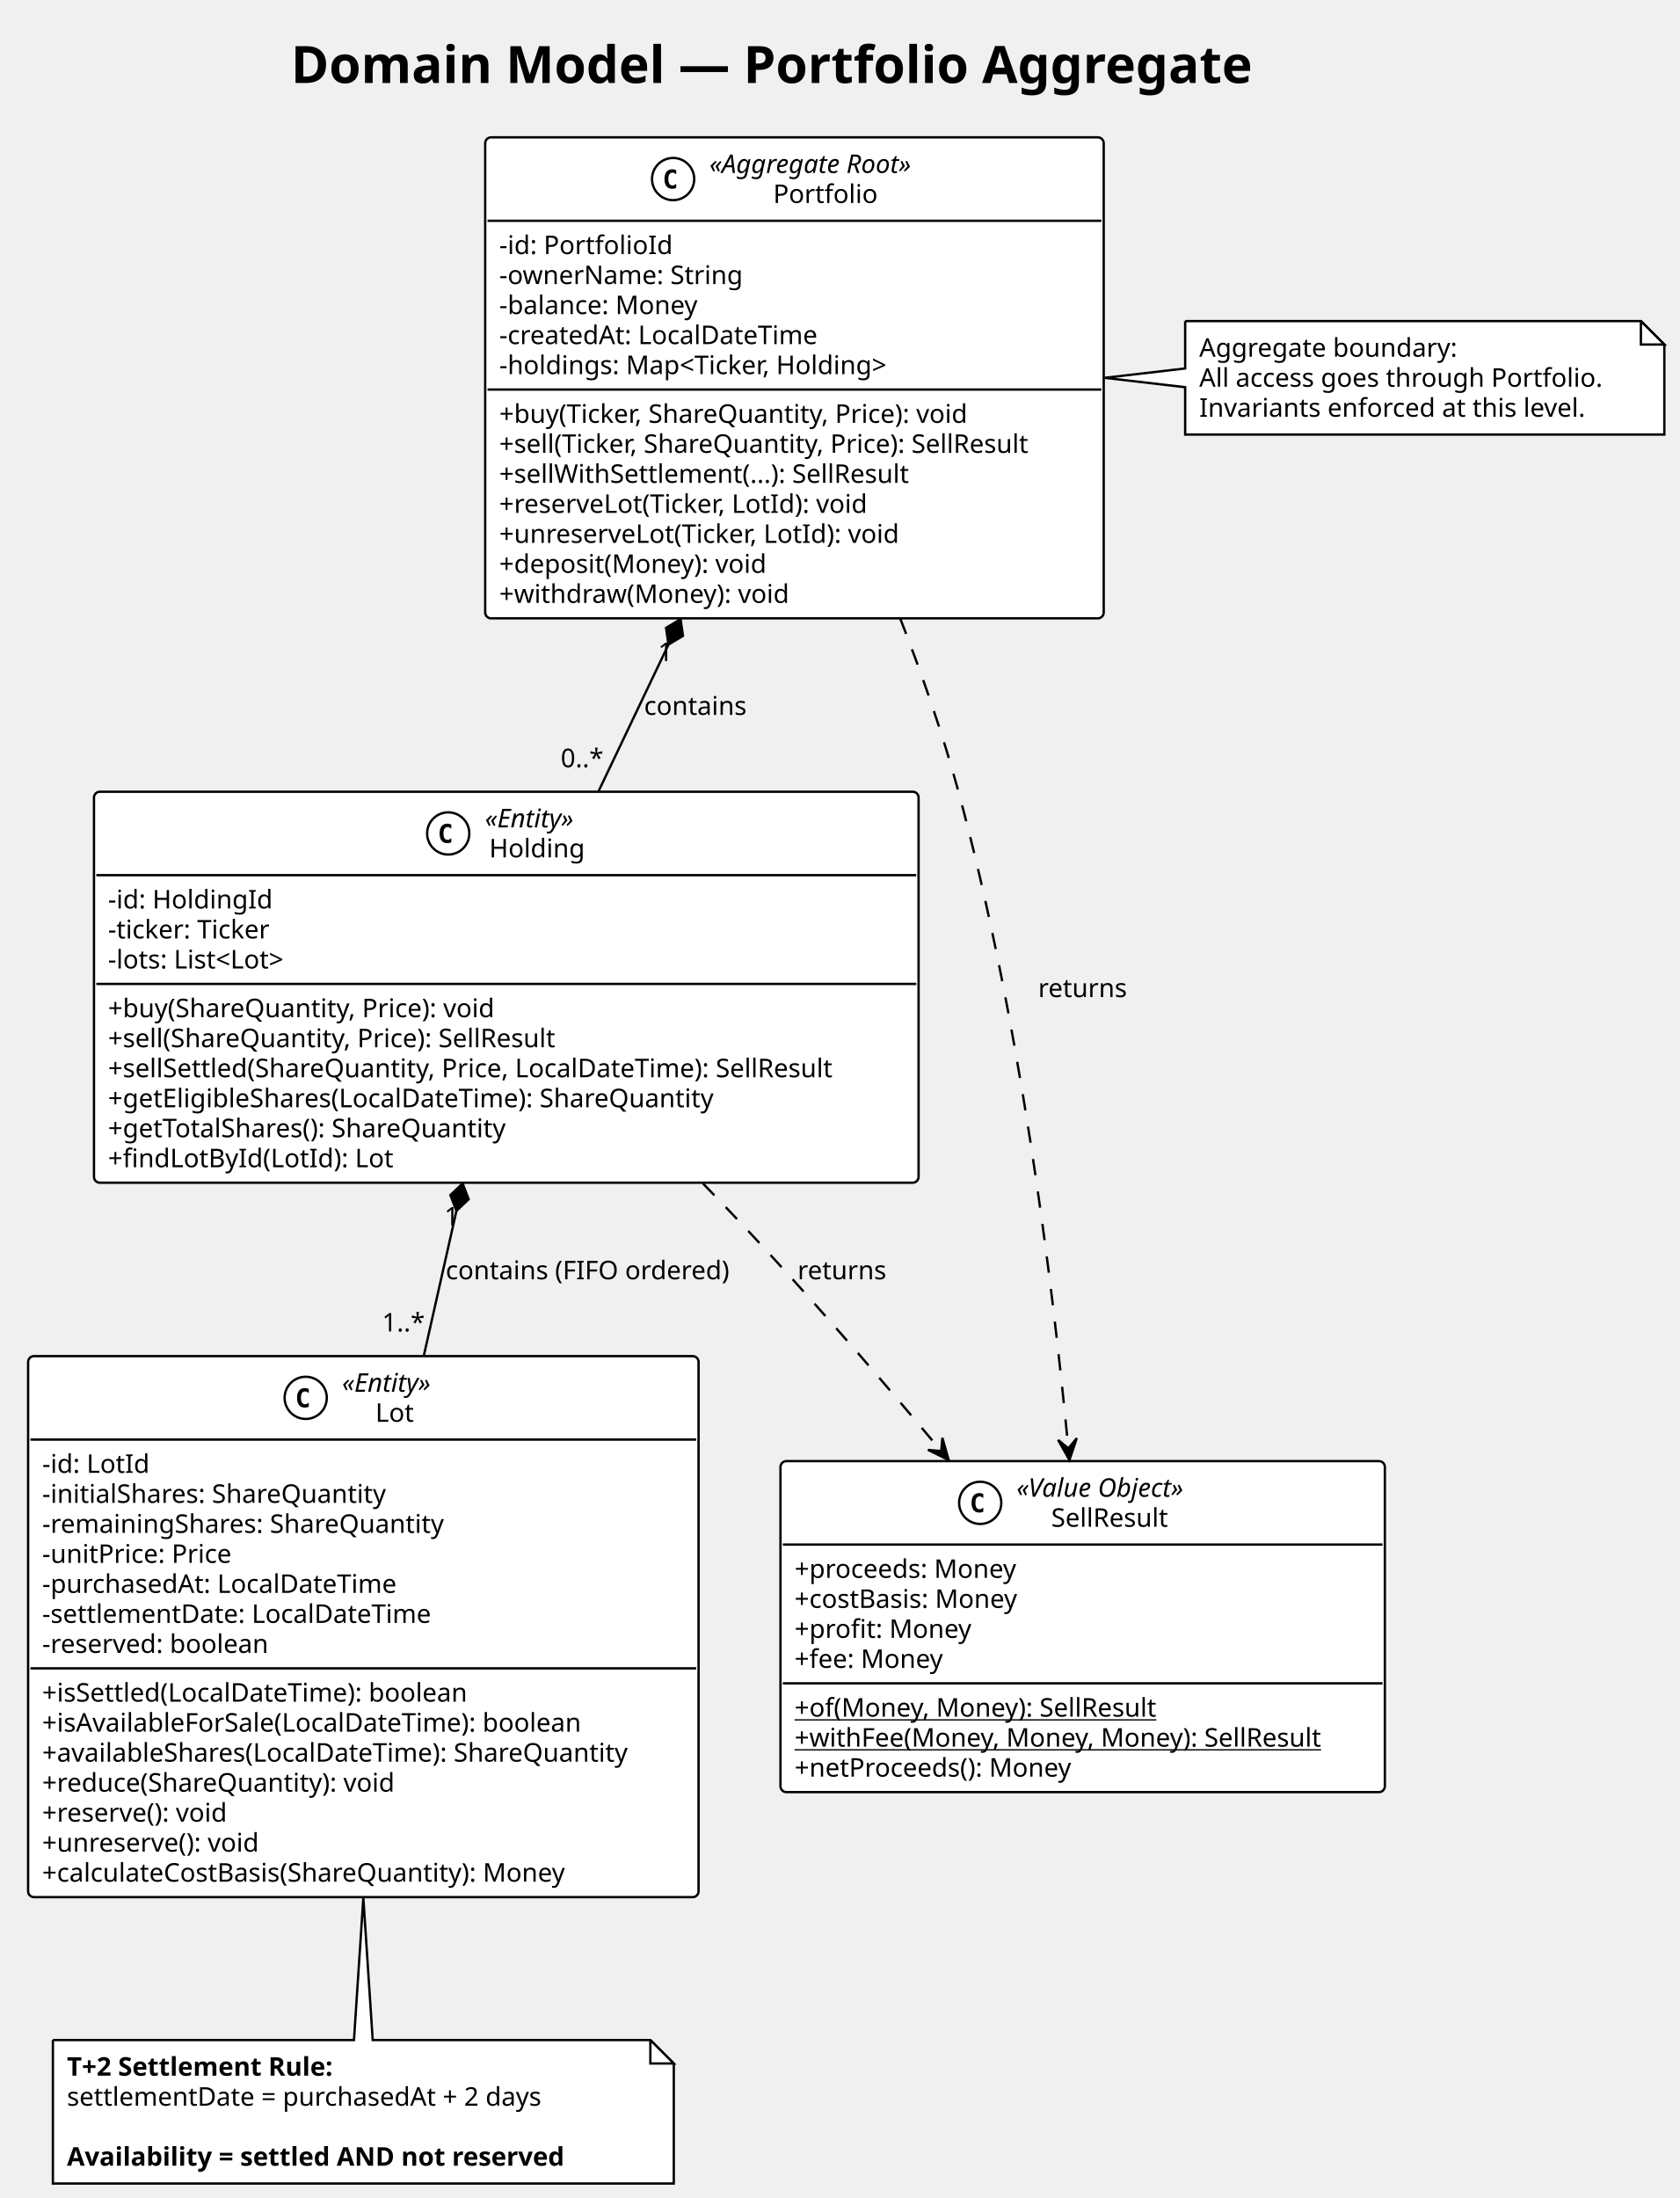
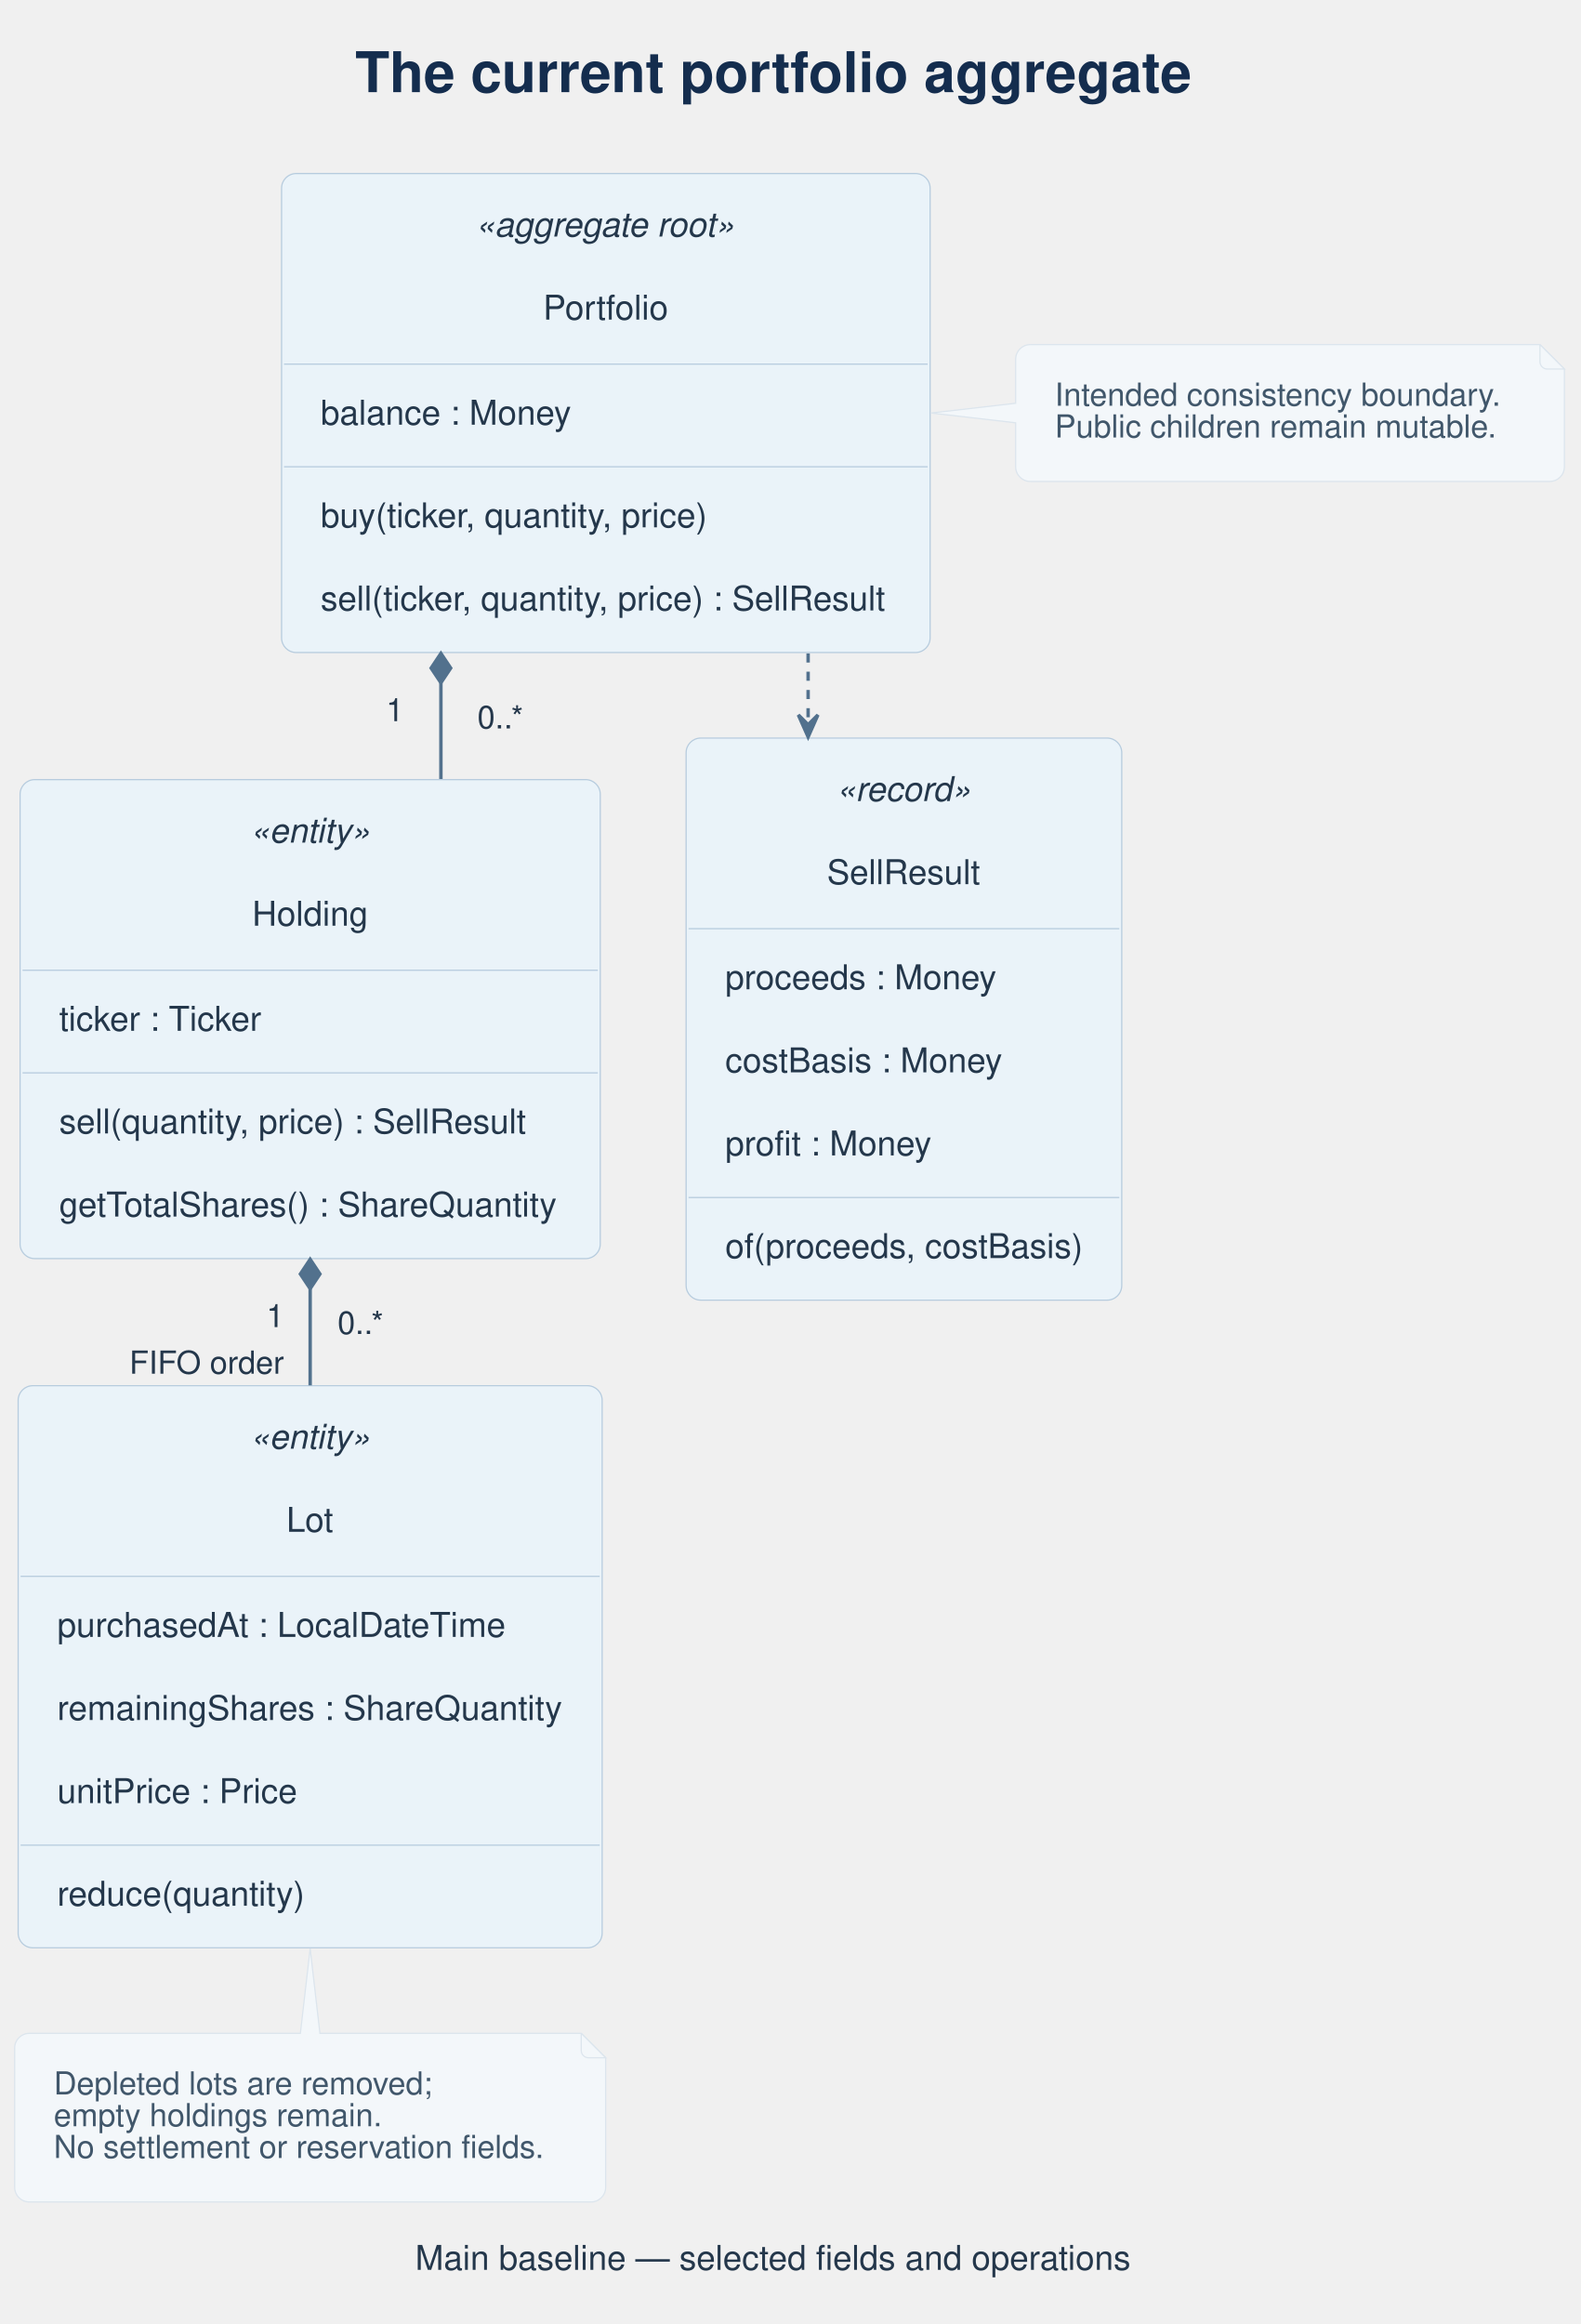
- <svg xmlns="http://www.w3.org/2000/svg" contentStyleType="text/css" data-diagram-type="CLASS" height="938px" preserveAspectRatio="none" style="width:717px;height:938px;background:#FFFFFF;" version="1.1" viewBox="0 0 717 938" width="717px" zoomAndPan="magnify">
+ <svg xmlns="http://www.w3.org/2000/svg" contentStyleType="text/css" data-diagram-type="CLASS" height="1783.125px" preserveAspectRatio="none" style="width:1213px;height:1783px;background:#FFFFFF;" version="1.1" viewBox="0 0 1213 1783" width="1213.125px" zoomAndPan="magnify">
  <defs />
  <g>
-     <g class="title" data-source-line="4">
-       <text fill="#000000" font-family="Verdana" font-size="22" font-weight="bold" lengthAdjust="spacing" textLength="460.013" x="124.155" y="35.421">Domain Model — Portfolio Aggregate</text>
+     <text fill="#142D4E" font-family="Helvetica" font-size="43.125" font-weight="bold" lengthAdjust="spacing" textLength="642.137" x="272.573" y="70.707">The current portfolio aggregate</text>
+     <g class="entity" data-entity="Portfolio" data-source-line="8" data-uid="ent0002" id="entity_Portfolio">
+       <rect fill="#EAF3F9" height="367.5" rx="11.25" ry="11.25" style="stroke:#B7CCDE;stroke-width:0.938;" width="497.649" x="216.056" y="133.125" />
+       <text fill="#24374B" font-family="Helvetica" font-size="26.25" font-style="italic" lengthAdjust="spacing" textLength="199.951" x="364.905" y="181.463">«aggregate root»</text>
+       <text fill="#24374B" font-family="Helvetica" font-size="26.25" lengthAdjust="spacing" textLength="96.297" x="416.733" y="245.213">Portfolio</text>
+       <line style="stroke:#B7CCDE;stroke-width:0.938;" x1="217.931" x2="711.831" y1="279.375" y2="279.375" />
+       <text fill="#24374B" font-family="Helvetica" font-size="26.25" lengthAdjust="spacing" textLength="192.62" x="246.056" y="325.838">balance : Money</text>
+       <line style="stroke:#B7CCDE;stroke-width:0.938;" x1="217.931" x2="711.831" y1="358.125" y2="358.125" />
+       <text fill="#24374B" font-family="Helvetica" font-size="26.25" lengthAdjust="spacing" textLength="300.529" x="246.056" y="404.588">buy(ticker, quantity, price)</text>
+       <text fill="#24374B" font-family="Helvetica" font-size="26.25" lengthAdjust="spacing" textLength="437.649" x="246.056" y="468.338">sell(ticker, quantity, price) : SellResult</text>
    </g>
-     <g class="entity" data-qualified-name="Portfolio" data-source-line="6" id="ent0002">
-       <rect fill="#FFFFFF" height="205.266" rx="2.5" ry="2.5" style="stroke:#000000;stroke-width:1;" width="263.974" x="207.08" y="58.609" />
-       <ellipse cx="287.28" cy="76.414" fill="#FFFFFF" rx="9" ry="9" style="stroke:#000000;stroke-width:1;" />
-       <path d="M288.592,80.18 Q288.217,80.383 287.796,80.477 Q287.389,80.57 286.921,80.57 Q285.311,80.57 284.452,79.508 Q283.592,78.43 283.592,76.414 Q283.592,74.383 284.452,73.32 Q285.311,72.242 286.921,72.242 Q287.389,72.242 287.796,72.352 Q288.217,72.445 288.592,72.633 L288.592,74.398 Q288.171,74.023 287.78,73.852 Q287.405,73.68 286.999,73.68 Q286.139,73.68 285.686,74.367 Q285.249,75.055 285.249,76.414 Q285.249,77.773 285.686,78.461 Q286.139,79.148 286.999,79.148 Q287.405,79.148 287.78,78.977 Q288.171,78.805 288.592,78.414 L288.592,80.18 Z " fill="#000000" />
-       <text fill="#000000" font-family="Verdana" font-size="11" font-style="italic" lengthAdjust="spacing" textLength="100.074" x="302.78" y="73.82">«Aggregate Root»</text>
-       <text fill="#000000" font-family="Verdana" font-size="11" lengthAdjust="spacing" textLength="45.644" x="329.995" y="86.624">Portfolio</text>
-       <line style="stroke:#000000;stroke-width:1;" x1="208.08" x2="470.054" y1="94.219" y2="94.219" />
-       <text fill="#000000" font-family="Verdana" font-size="11" lengthAdjust="spacing" textLength="77.081" x="213.08" y="108.429">-id: PortfolioId</text>
-       <text fill="#000000" font-family="Verdana" font-size="11" lengthAdjust="spacing" textLength="110.44" x="213.08" y="121.234">-ownerName: String</text>
-       <text fill="#000000" font-family="Verdana" font-size="11" lengthAdjust="spacing" textLength="90.949" x="213.08" y="134.039">-balance: Money</text>
-       <text fill="#000000" font-family="Verdana" font-size="11" lengthAdjust="spacing" textLength="147.404" x="213.08" y="146.843">-createdAt: LocalDateTime</text>
-       <text fill="#000000" font-family="Verdana" font-size="11" lengthAdjust="spacing" textLength="181.828" x="213.08" y="159.648">-holdings: Map&lt;Ticker, Holding&gt;</text>
-       <line style="stroke:#000000;stroke-width:1;" x1="208.08" x2="470.054" y1="166.242" y2="166.242" />
-       <text fill="#000000" font-family="Verdana" font-size="11" lengthAdjust="spacing" textLength="222.761" x="213.08" y="180.453">+buy(Ticker, ShareQuantity, Price): void</text>
-       <text fill="#000000" font-family="Verdana" font-size="11" lengthAdjust="spacing" textLength="251.974" x="213.08" y="193.257">+sell(Ticker, ShareQuantity, Price): SellResult</text>
-       <text fill="#000000" font-family="Verdana" font-size="11" lengthAdjust="spacing" textLength="194.632" x="213.08" y="206.062">+sellWithSettlement(...): SellResult</text>
-       <text fill="#000000" font-family="Verdana" font-size="11" lengthAdjust="spacing" textLength="174.915" x="213.08" y="218.867">+reserveLot(Ticker, LotId): void</text>
-       <text fill="#000000" font-family="Verdana" font-size="11" lengthAdjust="spacing" textLength="188.858" x="213.08" y="231.671">+unreserveLot(Ticker, LotId): void</text>
-       <text fill="#000000" font-family="Verdana" font-size="11" lengthAdjust="spacing" textLength="125.313" x="213.08" y="244.476">+deposit(Money): void</text>
-       <text fill="#000000" font-family="Verdana" font-size="11" lengthAdjust="spacing" textLength="135.33" x="213.08" y="257.281">+withdraw(Money): void</text>
+     <g class="entity" data-entity="Holding" data-source-line="13" data-uid="ent0003" id="entity_Holding">
+       <rect fill="#EAF3F9" height="367.5" rx="11.25" ry="11.25" style="stroke:#B7CCDE;stroke-width:0.938;" width="445.188" x="15.412" y="598.125" />
+       <text fill="#24374B" font-family="Helvetica" font-size="26.25" font-style="italic" lengthAdjust="spacing" textLength="91.939" x="192.037" y="646.463">«entity»</text>
+       <text fill="#24374B" font-family="Helvetica" font-size="26.25" lengthAdjust="spacing" textLength="89.017" x="193.498" y="710.213">Holding</text>
+       <line style="stroke:#B7CCDE;stroke-width:0.938;" x1="17.288" x2="458.726" y1="744.375" y2="744.375" />
+       <text fill="#24374B" font-family="Helvetica" font-size="26.25" lengthAdjust="spacing" textLength="156.052" x="45.413" y="790.838">ticker : Ticker</text>
+       <line style="stroke:#B7CCDE;stroke-width:0.938;" x1="17.288" x2="458.726" y1="823.125" y2="823.125" />
+       <text fill="#24374B" font-family="Helvetica" font-size="26.25" lengthAdjust="spacing" textLength="360.348" x="45.413" y="869.588">sell(quantity, price) : SellResult</text>
+       <text fill="#24374B" font-family="Helvetica" font-size="26.25" lengthAdjust="spacing" textLength="385.188" x="45.413" y="933.338">getTotalShares() : ShareQuantity</text>
    </g>
-     <g class="entity" data-qualified-name="Holding" data-source-line="21" id="ent0003">
-       <rect fill="#FFFFFF" height="166.852" rx="2.5" ry="2.5" style="stroke:#000000;stroke-width:1;" width="351.926" x="40.11" y="337.869" />
-       <ellipse cx="191.298" cy="355.674" fill="#FFFFFF" rx="9" ry="9" style="stroke:#000000;stroke-width:1;" />
-       <path d="M192.61,359.44 Q192.235,359.643 191.813,359.737 Q191.407,359.83 190.938,359.83 Q189.329,359.83 188.47,358.768 Q187.61,357.69 187.61,355.674 Q187.61,353.643 188.47,352.58 Q189.329,351.502 190.938,351.502 Q191.407,351.502 191.813,351.612 Q192.235,351.705 192.61,351.893 L192.61,353.658 Q192.188,353.283 191.798,353.112 Q191.423,352.94 191.017,352.94 Q190.157,352.94 189.704,353.627 Q189.267,354.315 189.267,355.674 Q189.267,357.033 189.704,357.721 Q190.157,358.408 191.017,358.408 Q191.423,358.408 191.798,358.237 Q192.188,358.065 192.61,357.674 L192.61,359.44 Z " fill="#000000" />
-       <text fill="#000000" font-family="Verdana" font-size="11" font-style="italic" lengthAdjust="spacing" textLength="45.692" x="206.977" y="353.08">«Entity»</text>
-       <text fill="#000000" font-family="Verdana" font-size="11" lengthAdjust="spacing" textLength="42.05" x="208.798" y="365.885">Holding</text>
-       <line style="stroke:#000000;stroke-width:1;" x1="41.11" x2="391.036" y1="373.479" y2="373.479" />
-       <text fill="#000000" font-family="Verdana" font-size="11" lengthAdjust="spacing" textLength="73.487" x="46.11" y="387.689">-id: HoldingId</text>
-       <text fill="#000000" font-family="Verdana" font-size="11" lengthAdjust="spacing" textLength="75.732" x="46.11" y="400.494">-ticker: Ticker</text>
-       <text fill="#000000" font-family="Verdana" font-size="11" lengthAdjust="spacing" textLength="85.835" x="46.11" y="413.299">-lots: List&lt;Lot&gt;</text>
-       <line style="stroke:#000000;stroke-width:1;" x1="41.11" x2="391.036" y1="419.893" y2="419.893" />
-       <text fill="#000000" font-family="Verdana" font-size="11" lengthAdjust="spacing" textLength="182.284" x="46.11" y="434.103">+buy(ShareQuantity, Price): void</text>
-       <text fill="#000000" font-family="Verdana" font-size="11" lengthAdjust="spacing" textLength="211.498" x="46.11" y="446.908">+sell(ShareQuantity, Price): SellResult</text>
-       <text fill="#000000" font-family="Verdana" font-size="11" lengthAdjust="spacing" textLength="339.926" x="46.11" y="459.713">+sellSettled(ShareQuantity, Price, LocalDateTime): SellResult</text>
-       <text fill="#000000" font-family="Verdana" font-size="11" lengthAdjust="spacing" textLength="282.46" x="46.11" y="472.517">+getEligibleShares(LocalDateTime): ShareQuantity</text>
-       <text fill="#000000" font-family="Verdana" font-size="11" lengthAdjust="spacing" textLength="187.859" x="46.11" y="485.322">+getTotalShares(): ShareQuantity</text>
-       <text fill="#000000" font-family="Verdana" font-size="11" lengthAdjust="spacing" textLength="131.909" x="46.11" y="498.127">+findLotById(LotId): Lot</text>
+     <g class="entity" data-entity="Lot" data-source-line="18" data-uid="ent0004" id="entity_Lot">
+       <rect fill="#EAF3F9" height="431.25" rx="11.25" ry="11.25" style="stroke:#B7CCDE;stroke-width:0.938;" width="448.123" x="13.931" y="1063.125" />
+       <text fill="#24374B" font-family="Helvetica" font-size="26.25" font-style="italic" lengthAdjust="spacing" textLength="91.939" x="192.023" y="1111.463">«entity»</text>
+       <text fill="#24374B" font-family="Helvetica" font-size="26.25" lengthAdjust="spacing" textLength="36.491" x="219.747" y="1175.213">Lot</text>
+       <line style="stroke:#B7CCDE;stroke-width:0.938;" x1="15.806" x2="460.179" y1="1209.375" y2="1209.375" />
+       <text fill="#24374B" font-family="Helvetica" font-size="26.25" lengthAdjust="spacing" textLength="345.8" x="43.931" y="1255.838">purchasedAt : LocalDateTime</text>
+       <text fill="#24374B" font-family="Helvetica" font-size="26.25" lengthAdjust="spacing" textLength="388.123" x="43.931" y="1319.588">remainingShares : ShareQuantity</text>
+       <text fill="#24374B" font-family="Helvetica" font-size="26.25" lengthAdjust="spacing" textLength="183.814" x="43.931" y="1383.338">unitPrice : Price</text>
+       <line style="stroke:#B7CCDE;stroke-width:0.938;" x1="15.806" x2="460.179" y1="1415.625" y2="1415.625" />
+       <text fill="#24374B" font-family="Helvetica" font-size="26.25" lengthAdjust="spacing" textLength="189.684" x="43.931" y="1462.088">reduce(quantity)</text>
    </g>
-     <g class="entity" data-qualified-name="Lot" data-source-line="33" id="ent0004">
-       <rect fill="#FFFFFF" height="230.875" rx="2.5" ry="2.5" style="stroke:#000000;stroke-width:1;" width="286.141" x="12" y="578.729" />
-       <ellipse cx="130.474" cy="596.534" fill="#FFFFFF" rx="9" ry="9" style="stroke:#000000;stroke-width:1;" />
-       <path d="M131.787,600.3 Q131.412,600.503 130.99,600.597 Q130.584,600.69 130.115,600.69 Q128.506,600.69 127.646,599.628 Q126.787,598.55 126.787,596.534 Q126.787,594.503 127.646,593.44 Q128.506,592.362 130.115,592.362 Q130.584,592.362 130.99,592.472 Q131.412,592.565 131.787,592.753 L131.787,594.518 Q131.365,594.143 130.974,593.972 Q130.599,593.8 130.193,593.8 Q129.334,593.8 128.881,594.487 Q128.443,595.175 128.443,596.534 Q128.443,597.893 128.881,598.581 Q129.334,599.268 130.193,599.268 Q130.599,599.268 130.974,599.097 Q131.365,598.925 131.787,598.534 L131.787,600.3 Z " fill="#000000" />
-       <text fill="#000000" font-family="Verdana" font-size="11" font-style="italic" lengthAdjust="spacing" textLength="45.692" x="145.974" y="593.94">«Entity»</text>
-       <text fill="#000000" font-family="Verdana" font-size="11" lengthAdjust="spacing" textLength="17.171" x="160.235" y="606.745">Lot</text>
-       <line style="stroke:#000000;stroke-width:1;" x1="13" x2="297.141" y1="614.339" y2="614.339" />
-       <text fill="#000000" font-family="Verdana" font-size="11" lengthAdjust="spacing" textLength="48.608" x="18" y="628.549">-id: LotId</text>
-       <text fill="#000000" font-family="Verdana" font-size="11" lengthAdjust="spacing" textLength="158.657" x="18" y="641.354">-initialShares: ShareQuantity</text>
-       <text fill="#000000" font-family="Verdana" font-size="11" lengthAdjust="spacing" textLength="184.191" x="18" y="654.159">-remainingShares: ShareQuantity</text>
-       <text fill="#000000" font-family="Verdana" font-size="11" lengthAdjust="spacing" textLength="86.539" x="18" y="666.963">-unitPrice: Price</text>
-       <text fill="#000000" font-family="Verdana" font-size="11" lengthAdjust="spacing" textLength="162.981" x="18" y="679.768">-purchasedAt: LocalDateTime</text>
-       <text fill="#000000" font-family="Verdana" font-size="11" lengthAdjust="spacing" textLength="179.432" x="18" y="692.573">-settlementDate: LocalDateTime</text>
-       <text fill="#000000" font-family="Verdana" font-size="11" lengthAdjust="spacing" textLength="103.721" x="18" y="705.377">-reserved: boolean</text>
-       <line style="stroke:#000000;stroke-width:1;" x1="13" x2="297.141" y1="711.972" y2="711.972" />
-       <text fill="#000000" font-family="Verdana" font-size="11" lengthAdjust="spacing" textLength="199.203" x="18" y="726.182">+isSettled(LocalDateTime): boolean</text>
-       <text fill="#000000" font-family="Verdana" font-size="11" lengthAdjust="spacing" textLength="251.582" x="18" y="738.987">+isAvailableForSale(LocalDateTime): boolean</text>
-       <text fill="#000000" font-family="Verdana" font-size="11" lengthAdjust="spacing" textLength="274.141" x="18" y="751.791">+availableShares(LocalDateTime): ShareQuantity</text>
-       <text fill="#000000" font-family="Verdana" font-size="11" lengthAdjust="spacing" textLength="165.859" x="18" y="764.596">+reduce(ShareQuantity): void</text>
-       <text fill="#000000" font-family="Verdana" font-size="11" lengthAdjust="spacing" textLength="89.869" x="18" y="777.401">+reserve(): void</text>
-       <text fill="#000000" font-family="Verdana" font-size="11" lengthAdjust="spacing" textLength="103.812" x="18" y="790.205">+unreserve(): void</text>
-       <text fill="#000000" font-family="Verdana" font-size="11" lengthAdjust="spacing" textLength="243.993" x="18" y="803.01">+calculateCostBasis(ShareQuantity): Money</text>
+     <g class="entity" data-entity="SellResult" data-source-line="24" data-uid="ent0005" id="entity_SellResult">
+       <rect fill="#EAF3F9" height="431.25" rx="11.25" ry="11.25" style="stroke:#B7CCDE;stroke-width:0.938;" width="334.279" x="526.481" y="566.25" />
+       <text fill="#24374B" font-family="Helvetica" font-size="26.25" font-style="italic" lengthAdjust="spacing" textLength="103.603" x="641.819" y="614.588">«record»</text>
+       <text fill="#24374B" font-family="Helvetica" font-size="26.25" lengthAdjust="spacing" textLength="118.176" x="634.533" y="678.338">SellResult</text>
+       <line style="stroke:#B7CCDE;stroke-width:0.938;" x1="528.356" x2="858.885" y1="712.5" y2="712.5" />
+       <text fill="#24374B" font-family="Helvetica" font-size="26.25" lengthAdjust="spacing" textLength="208.654" x="556.481" y="758.963">proceeds : Money</text>
+       <text fill="#24374B" font-family="Helvetica" font-size="26.25" lengthAdjust="spacing" textLength="212.999" x="556.481" y="822.713">costBasis : Money</text>
+       <text fill="#24374B" font-family="Helvetica" font-size="26.25" lengthAdjust="spacing" textLength="159.025" x="556.481" y="886.463">profit : Money</text>
+       <line style="stroke:#B7CCDE;stroke-width:0.938;" x1="528.356" x2="858.885" y1="918.75" y2="918.75" />
+       <text fill="#24374B" font-family="Helvetica" font-size="26.25" lengthAdjust="spacing" textLength="274.279" x="556.481" y="965.213">of(proceeds, costBasis)</text>
    </g>
-     <g class="entity" data-qualified-name="SellResult" data-source-line="50" id="ent0005">
-       <rect fill="#FFFFFF" height="141.242" rx="2.5" ry="2.5" style="stroke:#000000;stroke-width:1;" width="257.942" x="333.1" y="623.539" />
-       <ellipse cx="418.341" cy="641.344" fill="#FFFFFF" rx="9" ry="9" style="stroke:#000000;stroke-width:1;" />
-       <path d="M419.653,645.11 Q419.278,645.313 418.856,645.407 Q418.45,645.5 417.981,645.5 Q416.372,645.5 415.513,644.438 Q414.653,643.36 414.653,641.344 Q414.653,639.313 415.513,638.25 Q416.372,637.172 417.981,637.172 Q418.45,637.172 418.856,637.282 Q419.278,637.375 419.653,637.563 L419.653,639.328 Q419.231,638.953 418.841,638.782 Q418.466,638.61 418.06,638.61 Q417.2,638.61 416.747,639.297 Q416.31,639.985 416.31,641.344 Q416.31,642.703 416.747,643.391 Q417.2,644.078 418.06,644.078 Q418.466,644.078 418.841,643.907 Q419.231,643.735 419.653,643.344 L419.653,645.11 Z " fill="#000000" />
-       <text fill="#000000" font-family="Verdana" font-size="11" font-style="italic" lengthAdjust="spacing" textLength="83.961" x="433.841" y="638.75">«Value Object»</text>
-       <text fill="#000000" font-family="Verdana" font-size="11" lengthAdjust="spacing" textLength="54.345" x="448.649" y="651.554">SellResult</text>
-       <line style="stroke:#000000;stroke-width:1;" x1="334.1" x2="590.042" y1="659.149" y2="659.149" />
-       <text fill="#000000" font-family="Verdana" font-size="11" lengthAdjust="spacing" textLength="103.42" x="339.1" y="673.359">+proceeds: Money</text>
-       <text fill="#000000" font-family="Verdana" font-size="11" lengthAdjust="spacing" textLength="104.516" x="339.1" y="686.164">+costBasis: Money</text>
-       <text fill="#000000" font-family="Verdana" font-size="11" lengthAdjust="spacing" textLength="82.366" x="339.1" y="698.969">+profit: Money</text>
-       <text fill="#000000" font-family="Verdana" font-size="11" lengthAdjust="spacing" textLength="70.297" x="339.1" y="711.773">+fee: Money</text>
-       <line style="stroke:#000000;stroke-width:1;" x1="334.1" x2="590.042" y1="718.367" y2="718.367" />
-       <text fill="#000000" font-family="Verdana" font-size="11" lengthAdjust="spacing" text-decoration="underline" textLength="169.882" x="339.1" y="732.578">+of(Money, Money): SellResult</text>
-       <text fill="#000000" font-family="Verdana" font-size="11" lengthAdjust="spacing" text-decoration="underline" textLength="245.942" x="339.1" y="745.383">+withFee(Money, Money, Money): SellResult</text>
-       <text fill="#000000" font-family="Verdana" font-size="11" lengthAdjust="spacing" textLength="129.707" x="339.1" y="758.187">+netProceeds(): Money</text>
+     <g class="entity" data-entity="GMN9" data-source-line="34" data-uid="ent0010" id="entity_GMN9">
+       <path d="M11.25,1571.25 L11.25,1678.125 A11.25,11.25 0 0 0 22.5,1689.375 L453.497,1689.375 A11.25,11.25 0 0 0 464.747,1678.125 L464.747,1578.75 L445.997,1560 L245.494,1560 L237.994,1494.881 L230.494,1560 L22.5,1560 A11.25,11.25 0 0 0 11.25,1571.25" fill="#F3F7FA" style="stroke:#DCE5ED;stroke-width:0.938;" />
+       <path d="M445.997,1560 L445.997,1573.125 A5.625,5.625 0 0 0 451.622,1578.75 L464.747,1578.75 L445.997,1560" fill="#F3F7FA" style="stroke:#DCE5ED;stroke-width:0.938;" />
+       <text fill="#41576B" font-family="Helvetica" font-size="24.375" lengthAdjust="spacing" textLength="292.655" x="41.25" y="1606.894">Depleted lots are removed;</text>
+       <text fill="#41576B" font-family="Helvetica" font-size="24.375" lengthAdjust="spacing" textLength="251.998" x="41.25" y="1631.269">empty holdings remain.</text>
+       <text fill="#41576B" font-family="Helvetica" font-size="24.375" lengthAdjust="spacing" textLength="376.622" x="41.25" y="1655.644">No settlement or reservation fields.</text>
    </g>
-     <g class="entity" data-qualified-name="GMN10" data-source-line="66" id="ent0011">
-       <path d="M505.82,137.029 L505.82,157.239 L471.47,161.239 L505.82,165.239 L505.82,185.443 A0,0 0 0 0 505.82,185.443 L710.323,185.443 A0,0 0 0 0 710.323,185.443 L710.323,147.029 L700.323,137.029 L505.82,137.029 A0,0 0 0 0 505.82,137.029" fill="#FFFFFF" style="stroke:#000000;stroke-width:1;" />
-       <path d="M700.323,137.029 L700.323,147.029 L710.323,147.029 L700.323,137.029" fill="#FFFFFF" style="stroke:#000000;stroke-width:1;" />
-       <text fill="#000000" font-family="Verdana" font-size="11" lengthAdjust="spacing" textLength="117.197" x="511.82" y="152.24">Aggregate boundary:</text>
-       <text fill="#000000" font-family="Verdana" font-size="11" lengthAdjust="spacing" textLength="183.503" x="511.82" y="165.044">All access goes through Portfolio.</text>
-       <text fill="#000000" font-family="Verdana" font-size="11" lengthAdjust="spacing" textLength="178.229" x="511.82" y="177.849">Invariants enforced at this level.</text>
+     <g class="entity" data-entity="GMN12" data-source-line="39" data-uid="ent0013" id="entity_GMN12">
+       <path d="M779.344,275.625 L779.344,309.375 L714.3,316.875 L779.344,324.375 L779.344,358.125 A11.25,11.25 0 0 0 790.594,369.375 L1189.159,369.375 A11.25,11.25 0 0 0 1200.409,358.125 L1200.409,283.125 L1181.659,264.375 L790.594,264.375 A11.25,11.25 0 0 0 779.344,275.625" fill="#F3F7FA" style="stroke:#DCE5ED;stroke-width:0.938;" />
+       <path d="M1181.659,264.375 L1181.659,277.5 A5.625,5.625 0 0 0 1187.284,283.125 L1200.409,283.125 L1181.659,264.375" fill="#F3F7FA" style="stroke:#DCE5ED;stroke-width:0.938;" />
+       <text fill="#41576B" font-family="Helvetica" font-size="24.375" lengthAdjust="spacing" textLength="344.19" x="809.344" y="311.269">Intended consistency boundary.</text>
+       <text fill="#41576B" font-family="Helvetica" font-size="24.375" lengthAdjust="spacing" textLength="340.06" x="809.344" y="335.644">Public children remain mutable.</text>
    </g>
-     <g class="entity" data-qualified-name="GMN13" data-source-line="72" id="ent0014">
-       <path d="M22.57,870.599 L22.57,931.818 A0,0 0 0 0 22.57,931.818 L287.568,931.818 A0,0 0 0 0 287.568,931.818 L287.568,880.599 L277.568,870.599 L159.07,870.599 L155.07,809.979 L151.07,870.599 L22.57,870.599 A0,0 0 0 0 22.57,870.599" fill="#FFFFFF" style="stroke:#000000;stroke-width:1;" />
-       <path d="M277.568,870.599 L277.568,880.599 L287.568,880.599 L277.568,870.599" fill="#FFFFFF" style="stroke:#000000;stroke-width:1;" />
-       <text fill="#000000" font-family="Verdana" font-size="11" font-weight="bold" lengthAdjust="spacing" textLength="133.106" x="28.57" y="885.81">T+2 Settlement Rule:</text>
-       <text fill="#000000" font-family="Verdana" font-size="11" lengthAdjust="spacing" textLength="224.442" x="28.57" y="898.615">settlementDate = purchasedAt + 2 days</text>
-       <text fill="#000000" font-family="Verdana" font-size="11" lengthAdjust="spacing" textLength="3.497" x="28.57" y="911.419"> </text>
-       <text fill="#000000" font-family="Verdana" font-size="11" font-weight="bold" lengthAdjust="spacing" textLength="243.998" x="28.57" y="924.224">Availability = settled AND not reserved</text>
+     <g class="link" data-entity-1="Portfolio" data-entity-2="Holding" data-source-line="30" data-uid="lnk6" id="link_Portfolio_Holding">
+       <path codeLine="30" d="M338.325,523.819 C338.325,555.525 338.325,565.969 338.325,597.656" fill="none" id="Portfolio-backto-Holding" style="stroke:#52718D;stroke-width:2.625;" />
+       <polygon fill="#52718D" points="338.325,501.319,330.825,512.569,338.325,523.819,345.825,512.569,338.325,501.319" style="stroke:#52718D;stroke-width:2.625;" />
+       <text fill="#24374B" font-family="Helvetica" font-size="24.375" lengthAdjust="spacing" textLength="13.556" x="296.261" y="553.309">1</text>
+       <text fill="#24374B" font-family="Helvetica" font-size="24.375" lengthAdjust="spacing" textLength="36.586" x="366.304" y="558.845">0..*</text>
    </g>
-     <g class="link" data-entity-1="ent0002" data-entity-2="ent0003" data-link-type="composition" data-source-line="60" id="lnk6">
-       <path codeLine="60" d="M285.297,275.062 C273.677,299.442 266.58,314.329 255.44,337.699" fill="none" id="Portfolio-backto-Holding" style="stroke:#000000;stroke-width:1;" />
-       <polygon fill="#000000" points="290.46,264.229,284.268,267.925,285.297,275.062,291.489,271.367,290.46,264.229" style="stroke:#000000;stroke-width:1;" />
-       <text fill="#000000" font-family="Verdana" font-size="11" lengthAdjust="spacing" textLength="46.562" x="274.88" y="305.08">contains</text>
-       <text fill="#000000" font-family="Verdana" font-size="11" lengthAdjust="spacing" textLength="6.998" x="280.866" y="282.131">1</text>
-       <text fill="#000000" font-family="Verdana" font-size="11" lengthAdjust="spacing" textLength="19.492" x="239.31" y="327.409">0..*</text>
+     <g class="link" data-entity-1="Holding" data-entity-2="Lot" data-source-line="31" data-uid="lnk7" id="link_Holding_Lot">
+       <path codeLine="31" d="M237.994,988.688 C237.994,1020.169 237.994,1030.631 237.994,1062.844" fill="none" id="Holding-backto-Lot" style="stroke:#52718D;stroke-width:2.625;" />
+       <polygon fill="#52718D" points="237.994,966.188,230.494,977.438,237.994,988.688,245.494,977.438,237.994,966.188" style="stroke:#52718D;stroke-width:2.625;" />
+       <text fill="#24374B" font-family="Helvetica" font-size="24.375" lengthAdjust="spacing" textLength="119.185" x="99.244" y="1053.919">FIFO order</text>
+       <text fill="#24374B" font-family="Helvetica" font-size="24.375" lengthAdjust="spacing" textLength="13.556" x="204.432" y="1018.169">1</text>
+       <text fill="#24374B" font-family="Helvetica" font-size="24.375" lengthAdjust="spacing" textLength="36.586" x="259.001" y="1023.446">0..*</text>
    </g>
-     <g class="link" data-entity-1="ent0003" data-entity-2="ent0004" data-link-type="composition" data-source-line="61" id="lnk7">
-       <path codeLine="61" d="M194.804,516.746 C189.584,539.926 186.45,553.839 180.89,578.519" fill="none" id="Holding-backto-Lot" style="stroke:#000000;stroke-width:1;" />
-       <polygon fill="#000000" points="197.44,505.039,192.22,510.014,194.804,516.746,200.024,511.772,197.44,505.039" style="stroke:#000000;stroke-width:1;" />
-       <text fill="#000000" font-family="Verdana" font-size="11" lengthAdjust="spacing" textLength="129.97" x="190.22" y="545.94">contains (FIFO ordered)</text>
-       <text fill="#000000" font-family="Verdana" font-size="11" lengthAdjust="spacing" textLength="6.998" x="189.624" y="522.997">1</text>
-       <text fill="#000000" font-family="Verdana" font-size="11" lengthAdjust="spacing" textLength="19.492" x="163.055" y="568.205">1..*</text>
+     <g class="link" data-entity-1="Portfolio" data-entity-2="SellResult" data-source-line="32" data-uid="lnk8" id="link_Portfolio_SellResult">
+       <path codeLine="32" d="M620.1,501.319 C620.1,522.375 620.1,532.706 620.1,554.119" fill="none" id="Portfolio-to-SellResult" style="stroke:#52718D;stroke-width:2.625;stroke-dasharray:7.0,7.0;" />
+       <polygon fill="#52718D" points="620.1,565.369,627.6,548.494,620.1,555.994,612.6,548.494,620.1,565.369" style="stroke:#52718D;stroke-width:2.625;" />
    </g>
-     <g class="link" data-entity-1="ent0003" data-entity-2="ent0005" data-link-type="dependency" data-source-line="62" id="lnk8">
-       <path codeLine="62" d="M300.02,505.059 C309.6,514.939 319.13,524.989 328.07,534.729 C354.02,562.989 377.724,590.554 401.053,618.485" fill="none" id="Holding-to-SellResult" style="stroke:#000000;stroke-width:1;stroke-dasharray:7,7;" />
-       <polygon fill="#000000" points="404.9,623.089,402.2,613.618,401.695,619.252,396.06,618.746,404.9,623.089" style="stroke:#000000;stroke-width:1;" />
-       <text fill="#000000" font-family="Verdana" font-size="11" lengthAdjust="spacing" textLength="39.8" x="340.38" y="545.94">returns</text>
-     </g>
-     <g class="link" data-entity-1="ent0002" data-entity-2="ent0005" data-link-type="dependency" data-source-line="63" id="lnk9">
-       <path codeLine="63" d="M384.22,263.979 C393.53,287.859 402.48,313.469 409.07,337.869 C435.28,434.959 448.928,544.727 455.858,617.107" fill="none" id="Portfolio-to-SellResult" style="stroke:#000000;stroke-width:1;stroke-dasharray:7,7;" />
-       <polygon fill="#000000" points="456.43,623.079,459.554,613.739,455.954,618.102,451.59,614.502,456.43,623.079" style="stroke:#000000;stroke-width:1;" />
-       <text fill="#000000" font-family="Verdana" font-size="11" lengthAdjust="spacing" textLength="39.8" x="443.08" y="425.51">returns</text>
-     </g>
+     <text fill="#24374B" font-family="Helvetica" font-size="26.25" lengthAdjust="spacing" textLength="550.122" x="318.581" y="1741.463">Main baseline — selected fields and operations</text>
  </g>
</svg>
